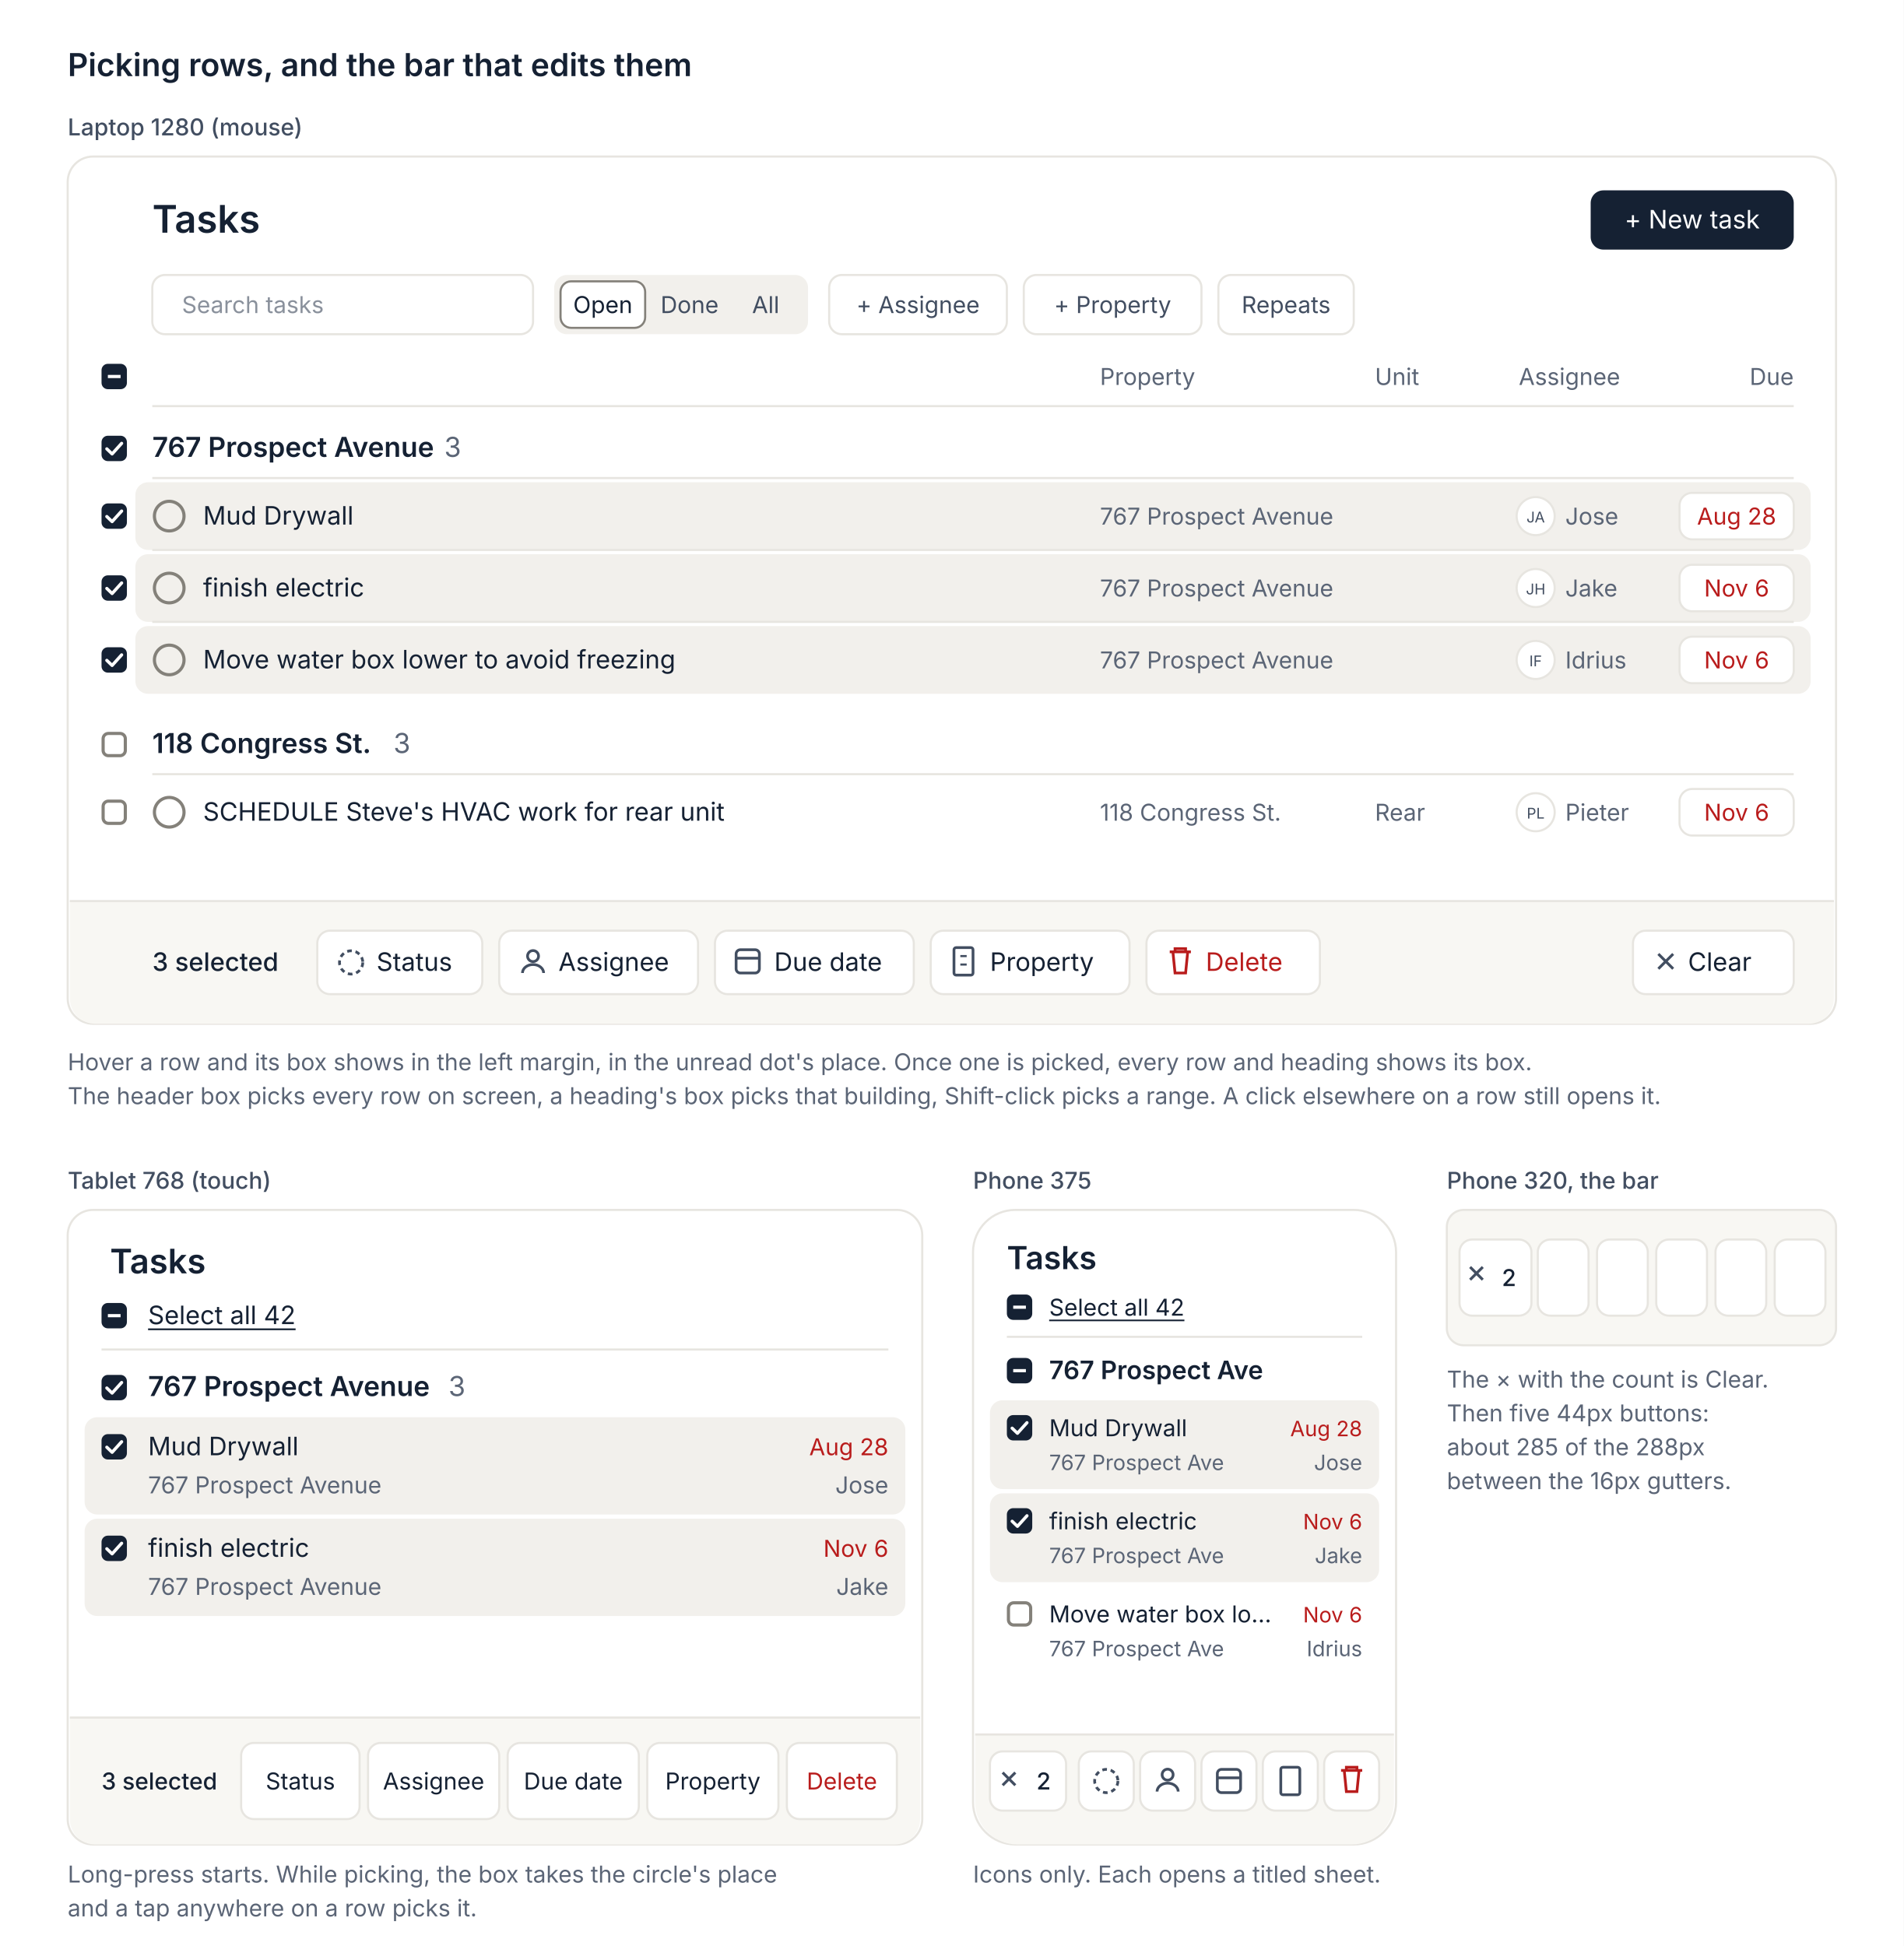
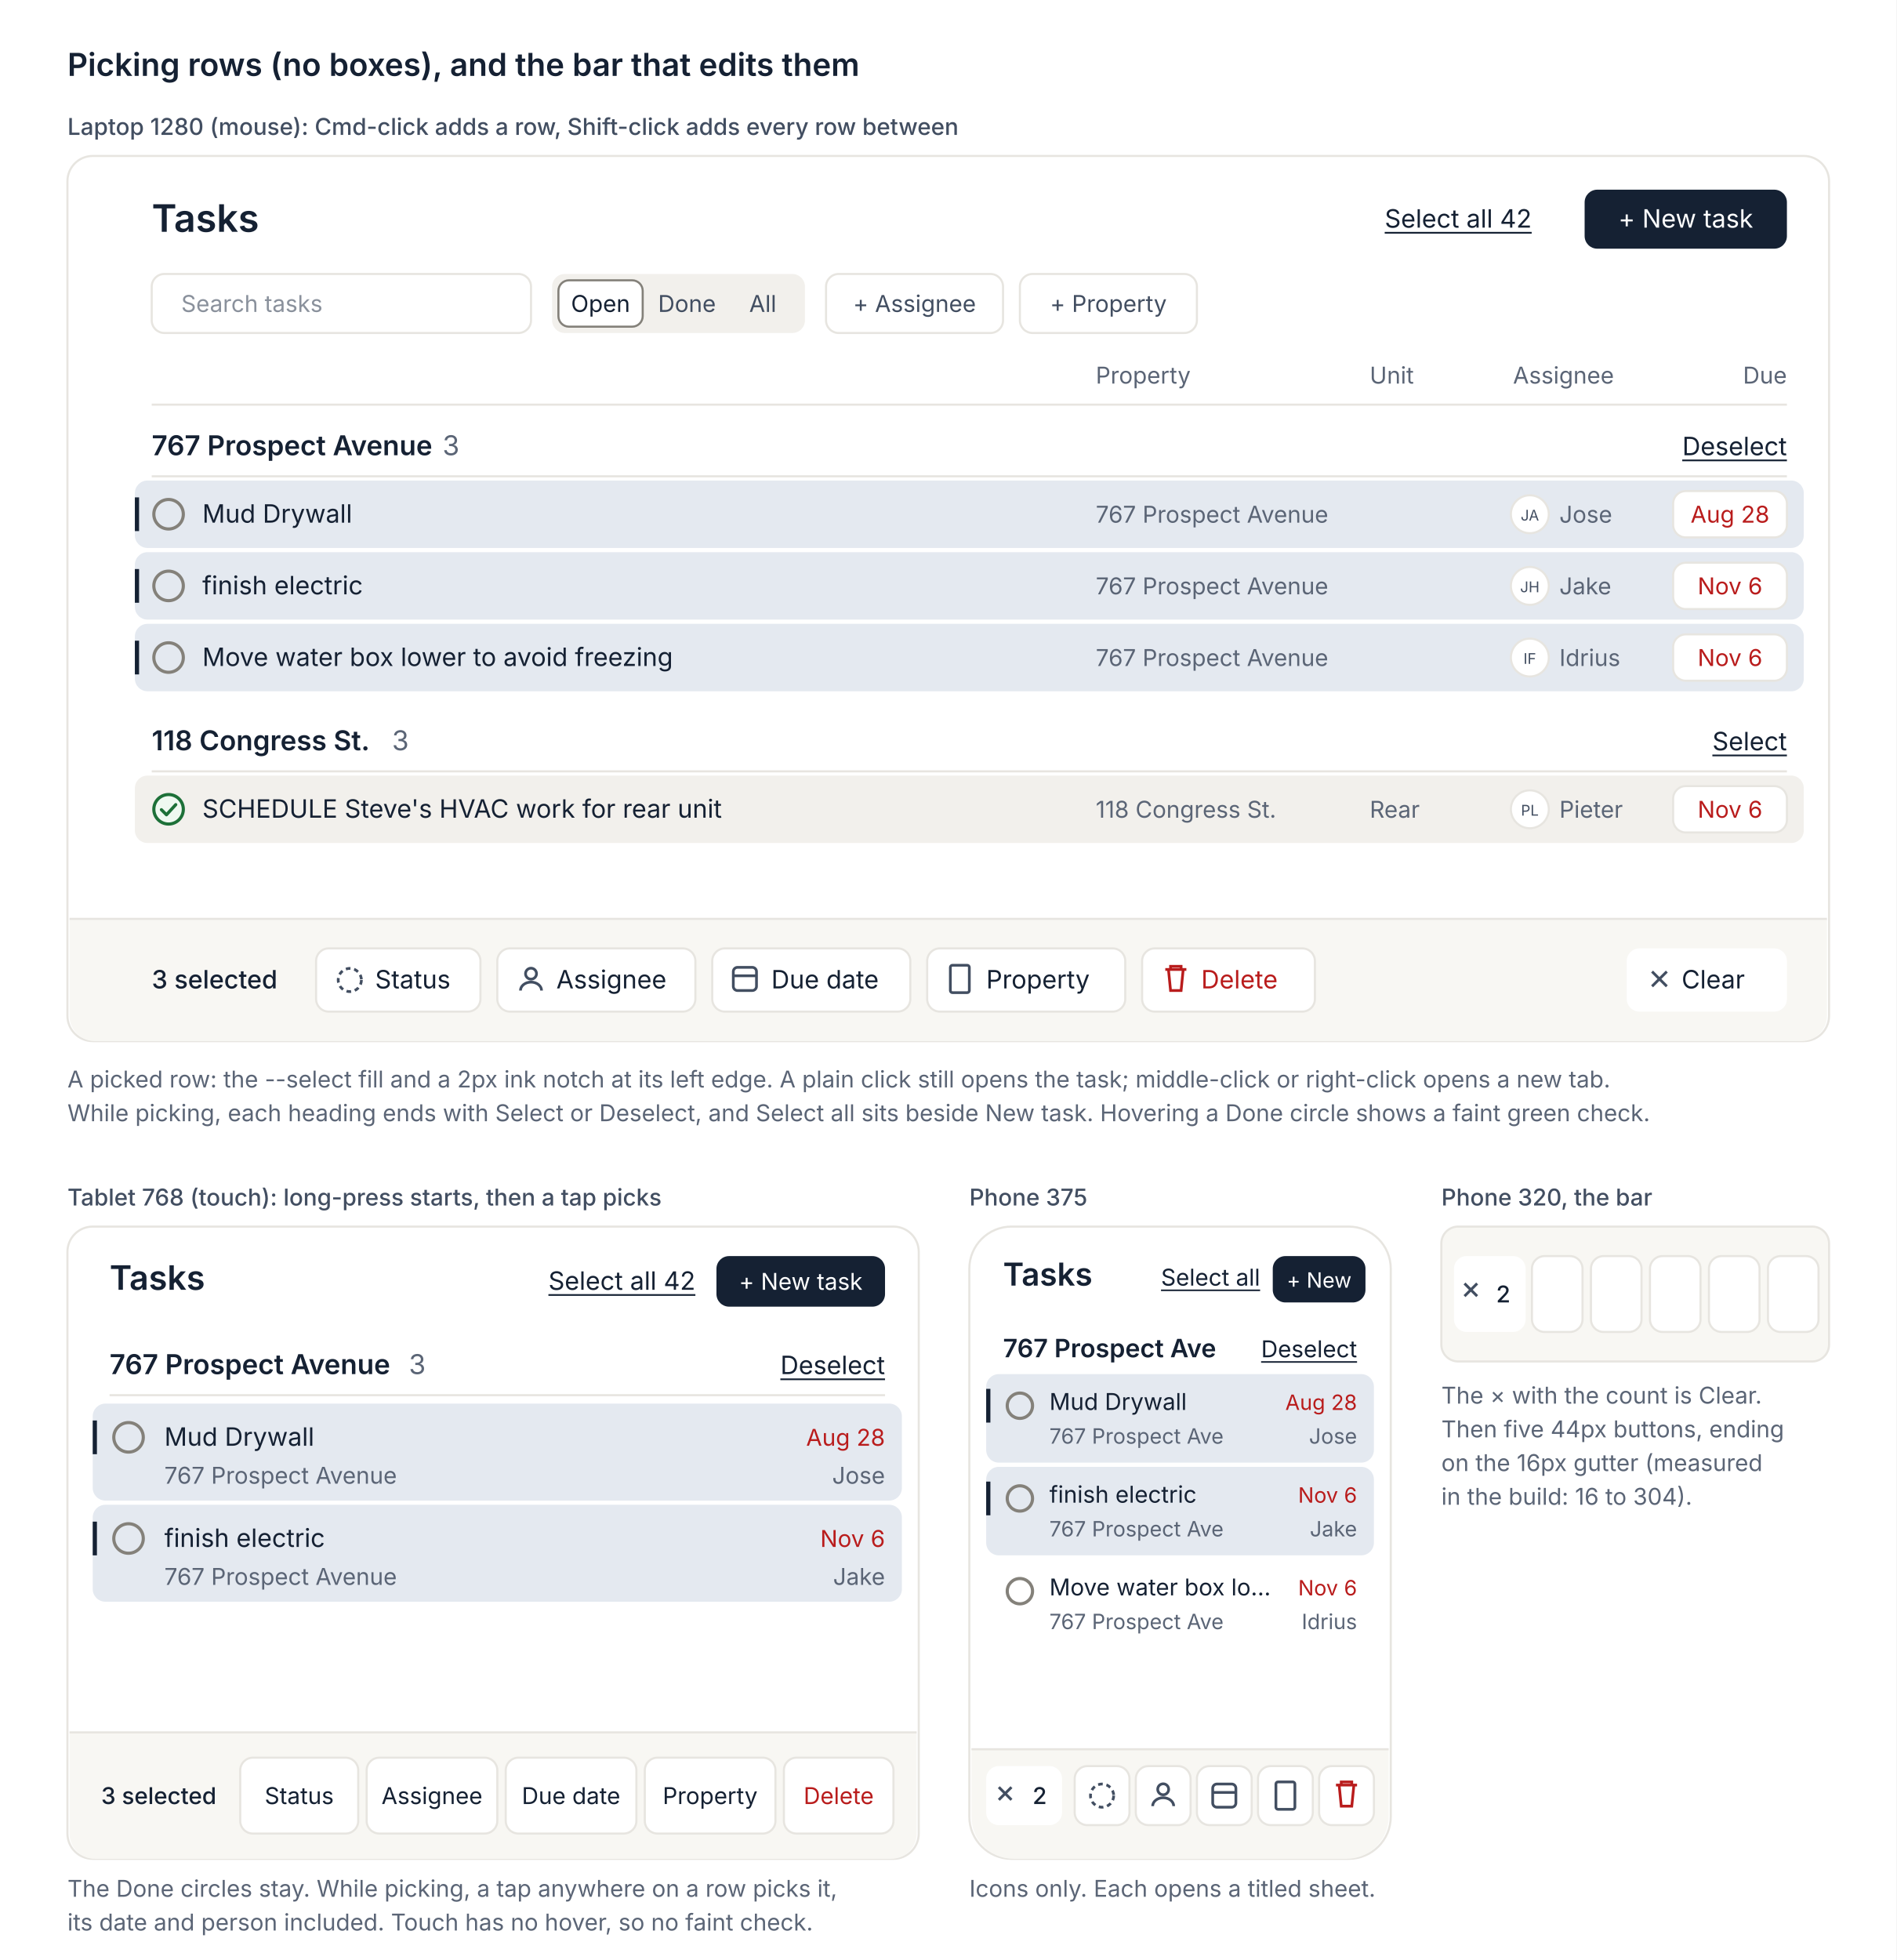
- <svg xmlns="http://www.w3.org/2000/svg" width="900" height="920" viewBox="0 0 900 920" font-family="Geist, -apple-system, system-ui, sans-serif">
-   <rect width="900" height="920" fill="#ffffff" />
-   <text x="32" y="36" font-size="15" font-weight="600" fill="#152133">Picking rows, and the bar that edits them</text>
-   <text x="32" y="64" font-size="11" font-weight="500" fill="#424e61">Laptop 1280 (mouse)</text>
-   <rect x="32" y="74" width="836" height="410" rx="12" fill="#ffffff" stroke="#e7e5e0" />
+ <svg xmlns="http://www.w3.org/2000/svg" width="900" height="930" viewBox="0 0 900 930" font-family="Geist, -apple-system, system-ui, sans-serif">
+   <rect width="900" height="930" fill="#ffffff" />
+   <text x="32" y="36" font-size="15" font-weight="600" fill="#152133">Picking rows (no boxes), and the bar that edits them</text>
+   <text x="32" y="64" font-size="11" font-weight="500" fill="#424e61">Laptop 1280 (mouse): Cmd-click adds a row, Shift-click adds every row between</text>
+   <rect x="32" y="74" width="836" height="420" rx="12" fill="#ffffff" stroke="#e7e5e0" />
  <text x="72" y="110" font-size="18" font-weight="600" fill="#152133">Tasks</text>
+   <rect x="640" y="90" width="104" height="28" rx="6" fill="#ffffff" />
+   <text x="692" y="108" font-size="12" text-anchor="middle" fill="#152133" text-decoration="underline">Select all 42</text>
  <rect x="752" y="90" width="96" height="28" rx="6" fill="#152133" />
  <text x="800" y="108" font-size="12" text-anchor="middle" fill="#ffffff">+ New task</text>
  <rect x="72" y="130" width="180" height="28" rx="6" fill="#ffffff" stroke="#e7e5e0" />
  <text x="86" y="148" font-size="11" fill="#8a919c">Search tasks</text>
  <rect x="262" y="130" width="120" height="28" rx="6" fill="#f2f0ec" />
  <rect x="265" y="133" width="40" height="22" rx="5" fill="#ffffff" stroke="#84817a" />
  <text x="285" y="148" font-size="11" text-anchor="middle" fill="#152133">Open</text>
  <text x="326" y="148" font-size="11" text-anchor="middle" fill="#424e61">Done</text>
  <text x="362" y="148" font-size="11" text-anchor="middle" fill="#424e61">All</text>
  <rect x="392" y="130" width="84" height="28" rx="6" fill="#ffffff" stroke="#e7e5e0" />
  <text x="434" y="148" font-size="11" text-anchor="middle" fill="#424e61">+ Assignee</text>
  <rect x="484" y="130" width="84" height="28" rx="6" fill="#ffffff" stroke="#e7e5e0" />
  <text x="526" y="148" font-size="11" text-anchor="middle" fill="#424e61">+ Property</text>
-   <rect x="576" y="130" width="64" height="28" rx="6" fill="#ffffff" stroke="#e7e5e0" />
-   <text x="608" y="148" font-size="11" text-anchor="middle" fill="#424e61">Repeats</text>
-   <rect x="48" y="172" width="12" height="12" rx="3" fill="#152133" />
-   <line x1="51" y1="178" x2="57" y2="178" stroke="#ffffff" stroke-width="1.5" />
  <text x="520" y="182" font-size="11" fill="#5b6576">Property</text>
  <text x="650" y="182" font-size="11" fill="#5b6576">Unit</text>
  <text x="718" y="182" font-size="11" fill="#5b6576">Assignee</text>
  <text x="848" y="182" font-size="11" text-anchor="end" fill="#5b6576">Due</text>
  <line x1="72" y1="192" x2="848" y2="192" stroke="#e7e5e0" />
-   <rect x="48" y="206" width="12" height="12" rx="3" fill="#152133" />
-   <path d="M50.5 212.2 53 214.6 57.5 209.6" fill="none" stroke="#ffffff" stroke-width="1.5" stroke-linecap="round" stroke-linejoin="round" />
  <text x="72" y="216" font-size="13" font-weight="600" fill="#152133">767 Prospect Avenue</text>
  <text x="210" y="216" font-size="13" fill="#5b6576">3</text>
+   <text x="848" y="216" font-size="12" text-anchor="end" fill="#152133" text-decoration="underline">Deselect</text>
  <line x1="72" y1="226" x2="848" y2="226" stroke="#e7e5e0" />
  <g font-size="12">
-     <rect x="64" y="228" width="792" height="32" rx="6" fill="#f2f0ec" />
-     <rect x="48" y="238" width="12" height="12" rx="3" fill="#152133" />
-     <path d="M50.5 244.2 53 246.6 57.5 241.6" fill="none" stroke="#ffffff" stroke-width="1.5" stroke-linecap="round" stroke-linejoin="round" />
+     <rect x="64" y="228" width="792" height="32" rx="6" fill="#e4e9f0" />
+     <rect x="64" y="236" width="2" height="16" fill="#152133" />
    <circle cx="80" cy="244" r="7" fill="none" stroke="#84817a" stroke-width="1.5" />
    <text x="96" y="248" fill="#152133">Mud Drywall</text>
    <text x="520" y="248" font-size="11" fill="#5b6576">767 Prospect Avenue</text>
    <circle cx="726" cy="244" r="9" fill="#ffffff" stroke="#e7e5e0" />
    <text x="726" y="247" font-size="7" text-anchor="middle" fill="#424e61">JA</text>
    <text x="740" y="248" font-size="11" fill="#5b6576">Jose</text>
    <rect x="794" y="233" width="54" height="22" rx="6" fill="#ffffff" stroke="#e7e5e0" />
    <text x="821" y="248" font-size="11" text-anchor="middle" fill="#b91c1c">Aug 28</text>
-     <line x1="72" y1="260" x2="848" y2="260" stroke="#e7e5e0" />
-     <rect x="64" y="262" width="792" height="32" rx="6" fill="#f2f0ec" />
-     <rect x="48" y="272" width="12" height="12" rx="3" fill="#152133" />
-     <path d="M50.5 278.2 53 280.6 57.5 275.6" fill="none" stroke="#ffffff" stroke-width="1.5" stroke-linecap="round" stroke-linejoin="round" />
+     <rect x="64" y="262" width="792" height="32" rx="6" fill="#e4e9f0" />
+     <rect x="64" y="270" width="2" height="16" fill="#152133" />
    <circle cx="80" cy="278" r="7" fill="none" stroke="#84817a" stroke-width="1.5" />
    <text x="96" y="282" fill="#152133">finish electric</text>
    <text x="520" y="282" font-size="11" fill="#5b6576">767 Prospect Avenue</text>
    <circle cx="726" cy="278" r="9" fill="#ffffff" stroke="#e7e5e0" />
    <text x="726" y="281" font-size="7" text-anchor="middle" fill="#424e61">JH</text>
    <text x="740" y="282" font-size="11" fill="#5b6576">Jake</text>
    <rect x="794" y="267" width="54" height="22" rx="6" fill="#ffffff" stroke="#e7e5e0" />
    <text x="821" y="282" font-size="11" text-anchor="middle" fill="#b91c1c">Nov 6</text>
-     <line x1="72" y1="294" x2="848" y2="294" stroke="#e7e5e0" />
-     <rect x="64" y="296" width="792" height="32" rx="6" fill="#f2f0ec" />
-     <rect x="48" y="306" width="12" height="12" rx="3" fill="#152133" />
-     <path d="M50.5 312.2 53 314.6 57.5 309.6" fill="none" stroke="#ffffff" stroke-width="1.5" stroke-linecap="round" stroke-linejoin="round" />
+     <rect x="64" y="296" width="792" height="32" rx="6" fill="#e4e9f0" />
+     <rect x="64" y="304" width="2" height="16" fill="#152133" />
    <circle cx="80" cy="312" r="7" fill="none" stroke="#84817a" stroke-width="1.5" />
    <text x="96" y="316" fill="#152133">Move water box lower to avoid freezing</text>
    <text x="520" y="316" font-size="11" fill="#5b6576">767 Prospect Avenue</text>
    <circle cx="726" cy="312" r="9" fill="#ffffff" stroke="#e7e5e0" />
    <text x="726" y="315" font-size="7" text-anchor="middle" fill="#424e61">IF</text>
    <text x="740" y="316" font-size="11" fill="#5b6576">Idrius</text>
    <rect x="794" y="301" width="54" height="22" rx="6" fill="#ffffff" stroke="#e7e5e0" />
    <text x="821" y="316" font-size="11" text-anchor="middle" fill="#b91c1c">Nov 6</text>
  </g>
-   <rect x="48.75" y="346.75" width="10.5" height="10.5" rx="2.5" fill="#ffffff" stroke="#84817a" stroke-width="1.5" />
  <text x="72" y="356" font-size="13" font-weight="600" fill="#152133">118 Congress St.</text>
  <text x="186" y="356" font-size="13" fill="#5b6576">3</text>
+   <text x="848" y="356" font-size="12" text-anchor="end" fill="#152133" text-decoration="underline">Select</text>
  <line x1="72" y1="366" x2="848" y2="366" stroke="#e7e5e0" />
  <g font-size="12">
-     <rect x="48.75" y="378.75" width="10.5" height="10.5" rx="2.5" fill="#ffffff" stroke="#84817a" stroke-width="1.5" />
-     <circle cx="80" cy="384" r="7" fill="none" stroke="#84817a" stroke-width="1.5" />
+     <rect x="64" y="368" width="792" height="32" rx="6" fill="#f2f0ec" />
+     <circle cx="80" cy="384" r="7" fill="#eff9f1" stroke="#1d7038" stroke-width="1.5" />
+     <path d="M76.6 384.2 79 386.6 83.4 381.8" fill="none" stroke="#1d7038" stroke-width="1.5" stroke-linecap="round" stroke-linejoin="round" />
    <text x="96" y="388" fill="#152133">SCHEDULE Steve's HVAC work for rear unit</text>
    <text x="520" y="388" font-size="11" fill="#5b6576">118 Congress St.</text>
    <text x="650" y="388" font-size="11" fill="#5b6576">Rear</text>
    <circle cx="726" cy="384" r="9" fill="#ffffff" stroke="#e7e5e0" />
    <text x="726" y="387" font-size="7" text-anchor="middle" fill="#424e61">PL</text>
    <text x="740" y="388" font-size="11" fill="#5b6576">Pieter</text>
    <rect x="794" y="373" width="54" height="22" rx="6" fill="#ffffff" stroke="#e7e5e0" />
    <text x="821" y="388" font-size="11" text-anchor="middle" fill="#b91c1c">Nov 6</text>
  </g>
-   <path d="M33 426 H867 V472 a12 12 0 0 1 -12 12 H45 a12 12 0 0 1 -12 -12 Z" fill="#f8f7f3" />
-   <line x1="33" y1="426" x2="867" y2="426" stroke="#e7e5e0" />
-   <text x="72" y="459" font-size="12" font-weight="500" fill="#152133">3 selected</text>
+   <path d="M33 436 H867 V482 a12 12 0 0 1 -12 12 H45 a12 12 0 0 1 -12 -12 Z" fill="#f8f7f3" />
+   <line x1="33" y1="436" x2="867" y2="436" stroke="#e7e5e0" />
+   <text x="72" y="469" font-size="12" font-weight="500" fill="#152133">3 selected</text>
  <g font-size="12" fill="#152133">
-     <rect x="150" y="440" width="78" height="30" rx="6" fill="#ffffff" stroke="#e7e5e0" />
-     <circle cx="166" cy="455" r="5.5" fill="none" stroke="#424e61" stroke-width="1.3" stroke-dasharray="2.2 1.8" />
-     <text x="178" y="459">Status</text>
-     <rect x="236" y="440" width="94" height="30" rx="6" fill="#ffffff" stroke="#e7e5e0" />
-     <circle cx="252" cy="452" r="2.6" fill="none" stroke="#424e61" stroke-width="1.3" />
-     <path d="M247 460 a5 4 0 0 1 10 0" fill="none" stroke="#424e61" stroke-width="1.3" />
-     <text x="264" y="459">Assignee</text>
-     <rect x="338" y="440" width="94" height="30" rx="6" fill="#ffffff" stroke="#e7e5e0" />
-     <rect x="348" y="449" width="11" height="11" rx="2" fill="none" stroke="#424e61" stroke-width="1.3" />
-     <line x1="348" y1="453" x2="359" y2="453" stroke="#424e61" stroke-width="1.3" />
-     <text x="366" y="459">Due date</text>
-     <rect x="440" y="440" width="94" height="30" rx="6" fill="#ffffff" stroke="#e7e5e0" />
-     <rect x="451" y="448" width="9" height="13" rx="1" fill="none" stroke="#424e61" stroke-width="1.3" />
-     <line x1="454" y1="452" x2="457" y2="452" stroke="#424e61" />
-     <line x1="454" y1="456" x2="457" y2="456" stroke="#424e61" />
-     <text x="468" y="459">Property</text>
-     <rect x="542" y="440" width="82" height="30" rx="6" fill="#ffffff" stroke="#e7e5e0" />
-     <path d="M553 450 h10 M555.5 450 v-1.5 h5 v1.5 M554.5 450 l1 10 h5 l1 -10" fill="none" stroke="#b91c1c" stroke-width="1.3" />
-     <text x="570" y="459" fill="#b91c1c">Delete</text>
-     <rect x="772" y="440" width="76" height="30" rx="6" fill="#ffffff" stroke="#e7e5e0" />
-     <path d="M784 451 l7 7 M791 451 l-7 7" stroke="#424e61" stroke-width="1.3" />
-     <text x="798" y="459">Clear</text>
+     <rect x="150" y="450" width="78" height="30" rx="6" fill="#ffffff" stroke="#e7e5e0" />
+     <circle cx="166" cy="465" r="5.5" fill="none" stroke="#424e61" stroke-width="1.3" stroke-dasharray="2.2 1.8" />
+     <text x="178" y="469">Status</text>
+     <rect x="236" y="450" width="94" height="30" rx="6" fill="#ffffff" stroke="#e7e5e0" />
+     <circle cx="252" cy="462" r="2.6" fill="none" stroke="#424e61" stroke-width="1.3" />
+     <path d="M247 470 a5 4 0 0 1 10 0" fill="none" stroke="#424e61" stroke-width="1.3" />
+     <text x="264" y="469">Assignee</text>
+     <rect x="338" y="450" width="94" height="30" rx="6" fill="#ffffff" stroke="#e7e5e0" />
+     <rect x="348" y="459" width="11" height="11" rx="2" fill="none" stroke="#424e61" stroke-width="1.3" />
+     <line x1="348" y1="463" x2="359" y2="463" stroke="#424e61" stroke-width="1.3" />
+     <text x="366" y="469">Due date</text>
+     <rect x="440" y="450" width="94" height="30" rx="6" fill="#ffffff" stroke="#e7e5e0" />
+     <rect x="451" y="458" width="9" height="13" rx="1" fill="none" stroke="#424e61" stroke-width="1.3" />
+     <text x="468" y="469">Property</text>
+     <rect x="542" y="450" width="82" height="30" rx="6" fill="#ffffff" stroke="#e7e5e0" />
+     <path d="M553 460 h10 M555.5 460 v-1.5 h5 v1.5 M554.5 460 l1 10 h5 l1 -10" fill="none" stroke="#b91c1c" stroke-width="1.3" />
+     <text x="570" y="469" fill="#b91c1c">Delete</text>
+     <rect x="772" y="450" width="76" height="30" rx="6" fill="#ffffff" />
+     <path d="M784 461 l7 7 M791 461 l-7 7" stroke="#424e61" stroke-width="1.3" />
+     <text x="798" y="469">Clear</text>
  </g>
  <g font-size="11" fill="#5b6576">
-     <text x="32" y="506">Hover a row and its box shows in the left margin, in the unread dot's place. Once one is picked, every row and heading shows its box.</text>
-     <text x="32" y="522">The header box picks every row on screen, a heading's box picks that building, Shift-click picks a range. A click elsewhere on a row still opens it.</text>
-   </g>
-   <text x="32" y="562" font-size="11" font-weight="500" fill="#424e61">Tablet 768 (touch)</text>
-   <rect x="32" y="572" width="404" height="300" rx="12" fill="#ffffff" stroke="#e7e5e0" />
-   <text x="52" y="602" font-size="16" font-weight="600" fill="#152133">Tasks</text>
-   <rect x="48" y="616" width="12" height="12" rx="3" fill="#152133" />
-   <line x1="51" y1="622" x2="57" y2="622" stroke="#ffffff" stroke-width="1.5" />
-   <text x="70" y="626" font-size="12" fill="#152133" text-decoration="underline">Select all 42</text>
-   <line x1="48" y1="638" x2="420" y2="638" stroke="#e7e5e0" />
-   <rect x="48" y="650" width="12" height="12" rx="3" fill="#152133" />
-   <path d="M50.5 656.2 53 658.6 57.5 653.6" fill="none" stroke="#ffffff" stroke-width="1.5" stroke-linecap="round" stroke-linejoin="round" />
-   <text x="70" y="660" font-size="13" font-weight="600" fill="#152133">767 Prospect Avenue</text>
-   <text x="212" y="660" font-size="13" fill="#5b6576">3</text>
+     <text x="32" y="516">A picked row: the --select fill and a 2px ink notch at its left edge. A plain click still opens the task; middle-click or right-click opens a new tab.</text>
+     <text x="32" y="532">While picking, each heading ends with Select or Deselect, and Select all sits beside New task. Hovering a Done circle shows a faint green check.</text>
+   </g>
+   <text x="32" y="572" font-size="11" font-weight="500" fill="#424e61">Tablet 768 (touch): long-press starts, then a tap picks</text>
+   <rect x="32" y="582" width="404" height="300" rx="12" fill="#ffffff" stroke="#e7e5e0" />
+   <text x="52" y="612" font-size="16" font-weight="600" fill="#152133">Tasks</text>
+   <text x="330" y="612" font-size="12" text-anchor="end" fill="#152133" text-decoration="underline">Select all 42</text>
+   <rect x="340" y="596" width="80" height="24" rx="6" fill="#152133" />
+   <text x="380" y="612" font-size="11" text-anchor="middle" fill="#ffffff">+ New task</text>
+   <text x="52" y="652" font-size="13" font-weight="600" fill="#152133">767 Prospect Avenue</text>
+   <text x="194" y="652" font-size="13" fill="#5b6576">3</text>
+   <text x="420" y="652" font-size="12" text-anchor="end" fill="#152133" text-decoration="underline">Deselect</text>
+   <line x1="52" y1="662" x2="420" y2="662" stroke="#e7e5e0" />
  <g font-size="12">
-     <rect x="40" y="670" width="388" height="46" rx="6" fill="#f2f0ec" />
-     <rect x="48" y="678" width="12" height="12" rx="3" fill="#152133" />
-     <path d="M50.5 684.2 53 686.6 57.5 681.6" fill="none" stroke="#ffffff" stroke-width="1.5" stroke-linecap="round" stroke-linejoin="round" />
-     <text x="70" y="688" fill="#152133">Mud Drywall</text>
-     <text x="420" y="688" font-size="11" text-anchor="end" fill="#b91c1c">Aug 28</text>
-     <text x="70" y="706" font-size="11" fill="#5b6576">767 Prospect Avenue</text>
-     <text x="420" y="706" font-size="11" text-anchor="end" fill="#5b6576">Jose</text>
-     <rect x="40" y="718" width="388" height="46" rx="6" fill="#f2f0ec" />
-     <rect x="48" y="726" width="12" height="12" rx="3" fill="#152133" />
-     <path d="M50.5 732.2 53 734.6 57.5 729.6" fill="none" stroke="#ffffff" stroke-width="1.5" stroke-linecap="round" stroke-linejoin="round" />
-     <text x="70" y="736" fill="#152133">finish electric</text>
-     <text x="420" y="736" font-size="11" text-anchor="end" fill="#b91c1c">Nov 6</text>
-     <text x="70" y="754" font-size="11" fill="#5b6576">767 Prospect Avenue</text>
-     <text x="420" y="754" font-size="11" text-anchor="end" fill="#5b6576">Jake</text>
-   </g>
-   <path d="M33 812 H435 V860 a12 12 0 0 1 -12 12 H45 a12 12 0 0 1 -12 -12 Z" fill="#f8f7f3" />
-   <line x1="33" y1="812" x2="435" y2="812" stroke="#e7e5e0" />
+     <rect x="44" y="666" width="384" height="46" rx="6" fill="#e4e9f0" />
+     <rect x="44" y="674" width="2" height="16" fill="#152133" />
+     <circle cx="61" cy="682" r="7" fill="none" stroke="#84817a" stroke-width="1.5" />
+     <text x="78" y="686" fill="#152133">Mud Drywall</text>
+     <text x="420" y="686" font-size="11" text-anchor="end" fill="#b91c1c">Aug 28</text>
+     <text x="78" y="704" font-size="11" fill="#5b6576">767 Prospect Avenue</text>
+     <text x="420" y="704" font-size="11" text-anchor="end" fill="#5b6576">Jose</text>
+     <rect x="44" y="714" width="384" height="46" rx="6" fill="#e4e9f0" />
+     <rect x="44" y="722" width="2" height="16" fill="#152133" />
+     <circle cx="61" cy="730" r="7" fill="none" stroke="#84817a" stroke-width="1.5" />
+     <text x="78" y="734" fill="#152133">finish electric</text>
+     <text x="420" y="734" font-size="11" text-anchor="end" fill="#b91c1c">Nov 6</text>
+     <text x="78" y="752" font-size="11" fill="#5b6576">767 Prospect Avenue</text>
+     <text x="420" y="752" font-size="11" text-anchor="end" fill="#5b6576">Jake</text>
+   </g>
+   <path d="M33 822 H435 V870 a12 12 0 0 1 -12 12 H45 a12 12 0 0 1 -12 -12 Z" fill="#f8f7f3" />
+   <line x1="33" y1="822" x2="435" y2="822" stroke="#e7e5e0" />
  <g font-size="11" fill="#152133">
-     <text x="48" y="846" font-weight="500">3 selected</text>
-     <rect x="114" y="824" width="56" height="36" rx="6" fill="#ffffff" stroke="#e7e5e0" />
-     <text x="142" y="846" text-anchor="middle">Status</text>
-     <rect x="174" y="824" width="62" height="36" rx="6" fill="#ffffff" stroke="#e7e5e0" />
-     <text x="205" y="846" text-anchor="middle">Assignee</text>
-     <rect x="240" y="824" width="62" height="36" rx="6" fill="#ffffff" stroke="#e7e5e0" />
-     <text x="271" y="846" text-anchor="middle">Due date</text>
-     <rect x="306" y="824" width="62" height="36" rx="6" fill="#ffffff" stroke="#e7e5e0" />
-     <text x="337" y="846" text-anchor="middle">Property</text>
-     <rect x="372" y="824" width="52" height="36" rx="6" fill="#ffffff" stroke="#e7e5e0" />
-     <text x="398" y="846" text-anchor="middle" fill="#b91c1c">Delete</text>
-   </g>
-   <text x="32" y="890" font-size="11" fill="#5b6576">Long-press starts. While picking, the box takes the circle's place</text>
-   <text x="32" y="906" font-size="11" fill="#5b6576">and a tap anywhere on a row picks it.</text>
-   <text x="460" y="562" font-size="11" font-weight="500" fill="#424e61">Phone 375</text>
-   <rect x="460" y="572" width="200" height="300" rx="20" fill="#ffffff" stroke="#e7e5e0" />
-   <text x="476" y="600" font-size="15" font-weight="600" fill="#152133">Tasks</text>
-   <rect x="476" y="612" width="12" height="12" rx="3" fill="#152133" />
-   <line x1="479" y1="618" x2="485" y2="618" stroke="#ffffff" stroke-width="1.5" />
-   <text x="496" y="622" font-size="11" fill="#152133" text-decoration="underline">Select all 42</text>
-   <line x1="476" y1="632" x2="644" y2="632" stroke="#e7e5e0" />
-   <rect x="476" y="642" width="12" height="12" rx="3" fill="#152133" />
-   <line x1="479" y1="648" x2="485" y2="648" stroke="#ffffff" stroke-width="1.5" />
-   <text x="496" y="652" font-size="12" font-weight="600" fill="#152133">767 Prospect Ave</text>
+     <text x="48" y="856" font-weight="500">3 selected</text>
+     <rect x="114" y="834" width="56" height="36" rx="6" fill="#ffffff" stroke="#e7e5e0" />
+     <text x="142" y="856" text-anchor="middle">Status</text>
+     <rect x="174" y="834" width="62" height="36" rx="6" fill="#ffffff" stroke="#e7e5e0" />
+     <text x="205" y="856" text-anchor="middle">Assignee</text>
+     <rect x="240" y="834" width="62" height="36" rx="6" fill="#ffffff" stroke="#e7e5e0" />
+     <text x="271" y="856" text-anchor="middle">Due date</text>
+     <rect x="306" y="834" width="62" height="36" rx="6" fill="#ffffff" stroke="#e7e5e0" />
+     <text x="337" y="856" text-anchor="middle">Property</text>
+     <rect x="372" y="834" width="52" height="36" rx="6" fill="#ffffff" stroke="#e7e5e0" />
+     <text x="398" y="856" text-anchor="middle" fill="#b91c1c">Delete</text>
+   </g>
+   <text x="32" y="900" font-size="11" fill="#5b6576">The Done circles stay. While picking, a tap anywhere on a row picks it,</text>
+   <text x="32" y="916" font-size="11" fill="#5b6576">its date and person included. Touch has no hover, so no faint check.</text>
+   <text x="460" y="572" font-size="11" font-weight="500" fill="#424e61">Phone 375</text>
+   <rect x="460" y="582" width="200" height="300" rx="20" fill="#ffffff" stroke="#e7e5e0" />
+   <text x="476" y="610" font-size="15" font-weight="600" fill="#152133">Tasks</text>
+   <text x="598" y="610" font-size="11" text-anchor="end" fill="#152133" text-decoration="underline">Select all</text>
+   <rect x="604" y="596" width="44" height="22" rx="6" fill="#152133" />
+   <text x="626" y="611" font-size="10" text-anchor="middle" fill="#ffffff">+ New</text>
+   <text x="476" y="644" font-size="12" font-weight="600" fill="#152133">767 Prospect Ave</text>
+   <text x="644" y="644" font-size="11" text-anchor="end" fill="#152133" text-decoration="underline">Deselect</text>
  <g font-size="11">
-     <rect x="468" y="662" width="184" height="42" rx="6" fill="#f2f0ec" />
-     <rect x="476" y="669" width="12" height="12" rx="3" fill="#152133" />
-     <path d="M478.5 675.2 481 677.6 485.5 672.6" fill="none" stroke="#ffffff" stroke-width="1.5" stroke-linecap="round" stroke-linejoin="round" />
-     <text x="496" y="679" fill="#152133">Mud Drywall</text>
-     <text x="644" y="679" font-size="10" text-anchor="end" fill="#b91c1c">Aug 28</text>
-     <text x="496" y="695" font-size="10" fill="#5b6576">767 Prospect Ave</text>
-     <text x="644" y="695" font-size="10" text-anchor="end" fill="#5b6576">Jose</text>
-     <rect x="468" y="706" width="184" height="42" rx="6" fill="#f2f0ec" />
-     <rect x="476" y="713" width="12" height="12" rx="3" fill="#152133" />
-     <path d="M478.5 719.2 481 721.6 485.5 716.6" fill="none" stroke="#ffffff" stroke-width="1.5" stroke-linecap="round" stroke-linejoin="round" />
-     <text x="496" y="723" fill="#152133">finish electric</text>
-     <text x="644" y="723" font-size="10" text-anchor="end" fill="#b91c1c">Nov 6</text>
-     <text x="496" y="739" font-size="10" fill="#5b6576">767 Prospect Ave</text>
-     <text x="644" y="739" font-size="10" text-anchor="end" fill="#5b6576">Jake</text>
-     <rect x="476.75" y="757.75" width="10.5" height="10.5" rx="2.5" fill="#ffffff" stroke="#84817a" stroke-width="1.5" />
-     <text x="496" y="767" fill="#152133">Move water box lo…</text>
-     <text x="644" y="767" font-size="10" text-anchor="end" fill="#b91c1c">Nov 6</text>
-     <text x="496" y="783" font-size="10" fill="#5b6576">767 Prospect Ave</text>
-     <text x="644" y="783" font-size="10" text-anchor="end" fill="#5b6576">Idrius</text>
-   </g>
-   <path d="M461 820 H659 V852 a20 20 0 0 1 -20 20 H481 a20 20 0 0 1 -20 -20 Z" fill="#f8f7f3" />
-   <line x1="461" y1="820" x2="659" y2="820" stroke="#e7e5e0" />
+     <rect x="468" y="652" width="184" height="42" rx="6" fill="#e4e9f0" />
+     <rect x="468" y="659" width="2" height="16" fill="#152133" />
+     <circle cx="484" cy="667" r="6" fill="none" stroke="#84817a" stroke-width="1.5" />
+     <text x="498" y="669" fill="#152133">Mud Drywall</text>
+     <text x="644" y="669" font-size="10" text-anchor="end" fill="#b91c1c">Aug 28</text>
+     <text x="498" y="685" font-size="10" fill="#5b6576">767 Prospect Ave</text>
+     <text x="644" y="685" font-size="10" text-anchor="end" fill="#5b6576">Jose</text>
+     <rect x="468" y="696" width="184" height="42" rx="6" fill="#e4e9f0" />
+     <rect x="468" y="703" width="2" height="16" fill="#152133" />
+     <circle cx="484" cy="711" r="6" fill="none" stroke="#84817a" stroke-width="1.5" />
+     <text x="498" y="713" fill="#152133">finish electric</text>
+     <text x="644" y="713" font-size="10" text-anchor="end" fill="#b91c1c">Nov 6</text>
+     <text x="498" y="729" font-size="10" fill="#5b6576">767 Prospect Ave</text>
+     <text x="644" y="729" font-size="10" text-anchor="end" fill="#5b6576">Jake</text>
+     <circle cx="484" cy="755" r="6" fill="none" stroke="#84817a" stroke-width="1.5" />
+     <text x="498" y="757" fill="#152133">Move water box lo…</text>
+     <text x="644" y="757" font-size="10" text-anchor="end" fill="#b91c1c">Nov 6</text>
+     <text x="498" y="773" font-size="10" fill="#5b6576">767 Prospect Ave</text>
+     <text x="644" y="773" font-size="10" text-anchor="end" fill="#5b6576">Idrius</text>
+   </g>
+   <path d="M461 830 H659 V862 a20 20 0 0 1 -20 20 H481 a20 20 0 0 1 -20 -20 Z" fill="#f8f7f3" />
+   <line x1="461" y1="830" x2="659" y2="830" stroke="#e7e5e0" />
  <g>
-     <rect x="468" y="828" width="36" height="28" rx="6" fill="#ffffff" stroke="#e7e5e0" />
-     <path d="M474 838 l6 6 M480 838 l-6 6" stroke="#424e61" stroke-width="1.3" />
-     <text x="490" y="846" font-size="11" font-weight="500" fill="#152133">2</text>
-     <rect x="510" y="828" width="26" height="28" rx="6" fill="#ffffff" stroke="#e7e5e0" />
-     <circle cx="523" cy="842" r="5.5" fill="none" stroke="#424e61" stroke-width="1.3" stroke-dasharray="2.2 1.8" />
-     <rect x="539" y="828" width="26" height="28" rx="6" fill="#ffffff" stroke="#e7e5e0" />
-     <circle cx="552" cy="839" r="2.6" fill="none" stroke="#424e61" stroke-width="1.3" />
-     <path d="M547 847 a5 4 0 0 1 10 0" fill="none" stroke="#424e61" stroke-width="1.3" />
-     <rect x="568" y="828" width="26" height="28" rx="6" fill="#ffffff" stroke="#e7e5e0" />
-     <rect x="575.5" y="836.5" width="11" height="11" rx="2" fill="none" stroke="#424e61" stroke-width="1.3" />
-     <line x1="575.5" y1="840.5" x2="586.5" y2="840.5" stroke="#424e61" stroke-width="1.3" />
-     <rect x="597" y="828" width="26" height="28" rx="6" fill="#ffffff" stroke="#e7e5e0" />
-     <rect x="605.5" y="835.5" width="9" height="13" rx="1" fill="none" stroke="#424e61" stroke-width="1.3" />
-     <rect x="626" y="828" width="26" height="28" rx="6" fill="#ffffff" stroke="#e7e5e0" />
-     <path d="M634 837 h10 M636.5 837 v-1.5 h5 v1.5 M635.5 837 l1 10 h5 l1 -10" fill="none" stroke="#b91c1c" stroke-width="1.3" />
-   </g>
-   <text x="460" y="890" font-size="11" fill="#5b6576">Icons only. Each opens a titled sheet.</text>
-   <text x="684" y="562" font-size="11" font-weight="500" fill="#424e61">Phone 320, the bar</text>
-   <rect x="684" y="572" width="184" height="64" rx="8" fill="#f8f7f3" stroke="#e7e5e0" />
+     <rect x="468" y="838" width="36" height="28" rx="6" fill="#ffffff" />
+     <path d="M474 848 l6 6 M480 848 l-6 6" stroke="#424e61" stroke-width="1.3" />
+     <text x="490" y="856" font-size="11" font-weight="500" fill="#152133">2</text>
+     <rect x="510" y="838" width="26" height="28" rx="6" fill="#ffffff" stroke="#e7e5e0" />
+     <circle cx="523" cy="852" r="5.5" fill="none" stroke="#424e61" stroke-width="1.3" stroke-dasharray="2.2 1.8" />
+     <rect x="539" y="838" width="26" height="28" rx="6" fill="#ffffff" stroke="#e7e5e0" />
+     <circle cx="552" cy="849" r="2.6" fill="none" stroke="#424e61" stroke-width="1.3" />
+     <path d="M547 857 a5 4 0 0 1 10 0" fill="none" stroke="#424e61" stroke-width="1.3" />
+     <rect x="568" y="838" width="26" height="28" rx="6" fill="#ffffff" stroke="#e7e5e0" />
+     <rect x="575.5" y="846.5" width="11" height="11" rx="2" fill="none" stroke="#424e61" stroke-width="1.3" />
+     <line x1="575.5" y1="850.5" x2="586.5" y2="850.5" stroke="#424e61" stroke-width="1.3" />
+     <rect x="597" y="838" width="26" height="28" rx="6" fill="#ffffff" stroke="#e7e5e0" />
+     <rect x="605.5" y="845.5" width="9" height="13" rx="1" fill="none" stroke="#424e61" stroke-width="1.3" />
+     <rect x="626" y="838" width="26" height="28" rx="6" fill="#ffffff" stroke="#e7e5e0" />
+     <path d="M634 847 h10 M636.5 847 v-1.5 h5 v1.5 M635.5 847 l1 10 h5 l1 -10" fill="none" stroke="#b91c1c" stroke-width="1.3" />
+   </g>
+   <text x="460" y="900" font-size="11" fill="#5b6576">Icons only. Each opens a titled sheet.</text>
+   <text x="684" y="572" font-size="11" font-weight="500" fill="#424e61">Phone 320, the bar</text>
+   <rect x="684" y="582" width="184" height="64" rx="8" fill="#f8f7f3" stroke="#e7e5e0" />
  <g>
-     <rect x="690" y="586" width="34" height="36" rx="6" fill="#ffffff" stroke="#e7e5e0" />
-     <path d="M695 599 l6 6 M701 599 l-6 6" stroke="#424e61" stroke-width="1.3" />
-     <text x="710" y="608" font-size="11" font-weight="500" fill="#152133">2</text>
-     <rect x="727" y="586" width="24" height="36" rx="6" fill="#ffffff" stroke="#e7e5e0" />
-     <rect x="755" y="586" width="24" height="36" rx="6" fill="#ffffff" stroke="#e7e5e0" />
-     <rect x="783" y="586" width="24" height="36" rx="6" fill="#ffffff" stroke="#e7e5e0" />
-     <rect x="811" y="586" width="24" height="36" rx="6" fill="#ffffff" stroke="#e7e5e0" />
-     <rect x="839" y="586" width="24" height="36" rx="6" fill="#ffffff" stroke="#e7e5e0" />
+     <rect x="690" y="596" width="34" height="36" rx="6" fill="#ffffff" />
+     <path d="M695 609 l6 6 M701 609 l-6 6" stroke="#424e61" stroke-width="1.3" />
+     <text x="710" y="618" font-size="11" font-weight="500" fill="#152133">2</text>
+     <rect x="727" y="596" width="24" height="36" rx="6" fill="#ffffff" stroke="#e7e5e0" />
+     <rect x="755" y="596" width="24" height="36" rx="6" fill="#ffffff" stroke="#e7e5e0" />
+     <rect x="783" y="596" width="24" height="36" rx="6" fill="#ffffff" stroke="#e7e5e0" />
+     <rect x="811" y="596" width="24" height="36" rx="6" fill="#ffffff" stroke="#e7e5e0" />
+     <rect x="839" y="596" width="24" height="36" rx="6" fill="#ffffff" stroke="#e7e5e0" />
  </g>
  <g font-size="11" fill="#5b6576">
-     <text x="684" y="656">The × with the count is Clear.</text>
-     <text x="684" y="672">Then five 44px buttons:</text>
-     <text x="684" y="688">about 285 of the 288px</text>
-     <text x="684" y="704">between the 16px gutters.</text>
+     <text x="684" y="666">The × with the count is Clear.</text>
+     <text x="684" y="682">Then five 44px buttons, ending</text>
+     <text x="684" y="698">on the 16px gutter (measured</text>
+     <text x="684" y="714">in the build: 16 to 304).</text>
  </g>
</svg>
